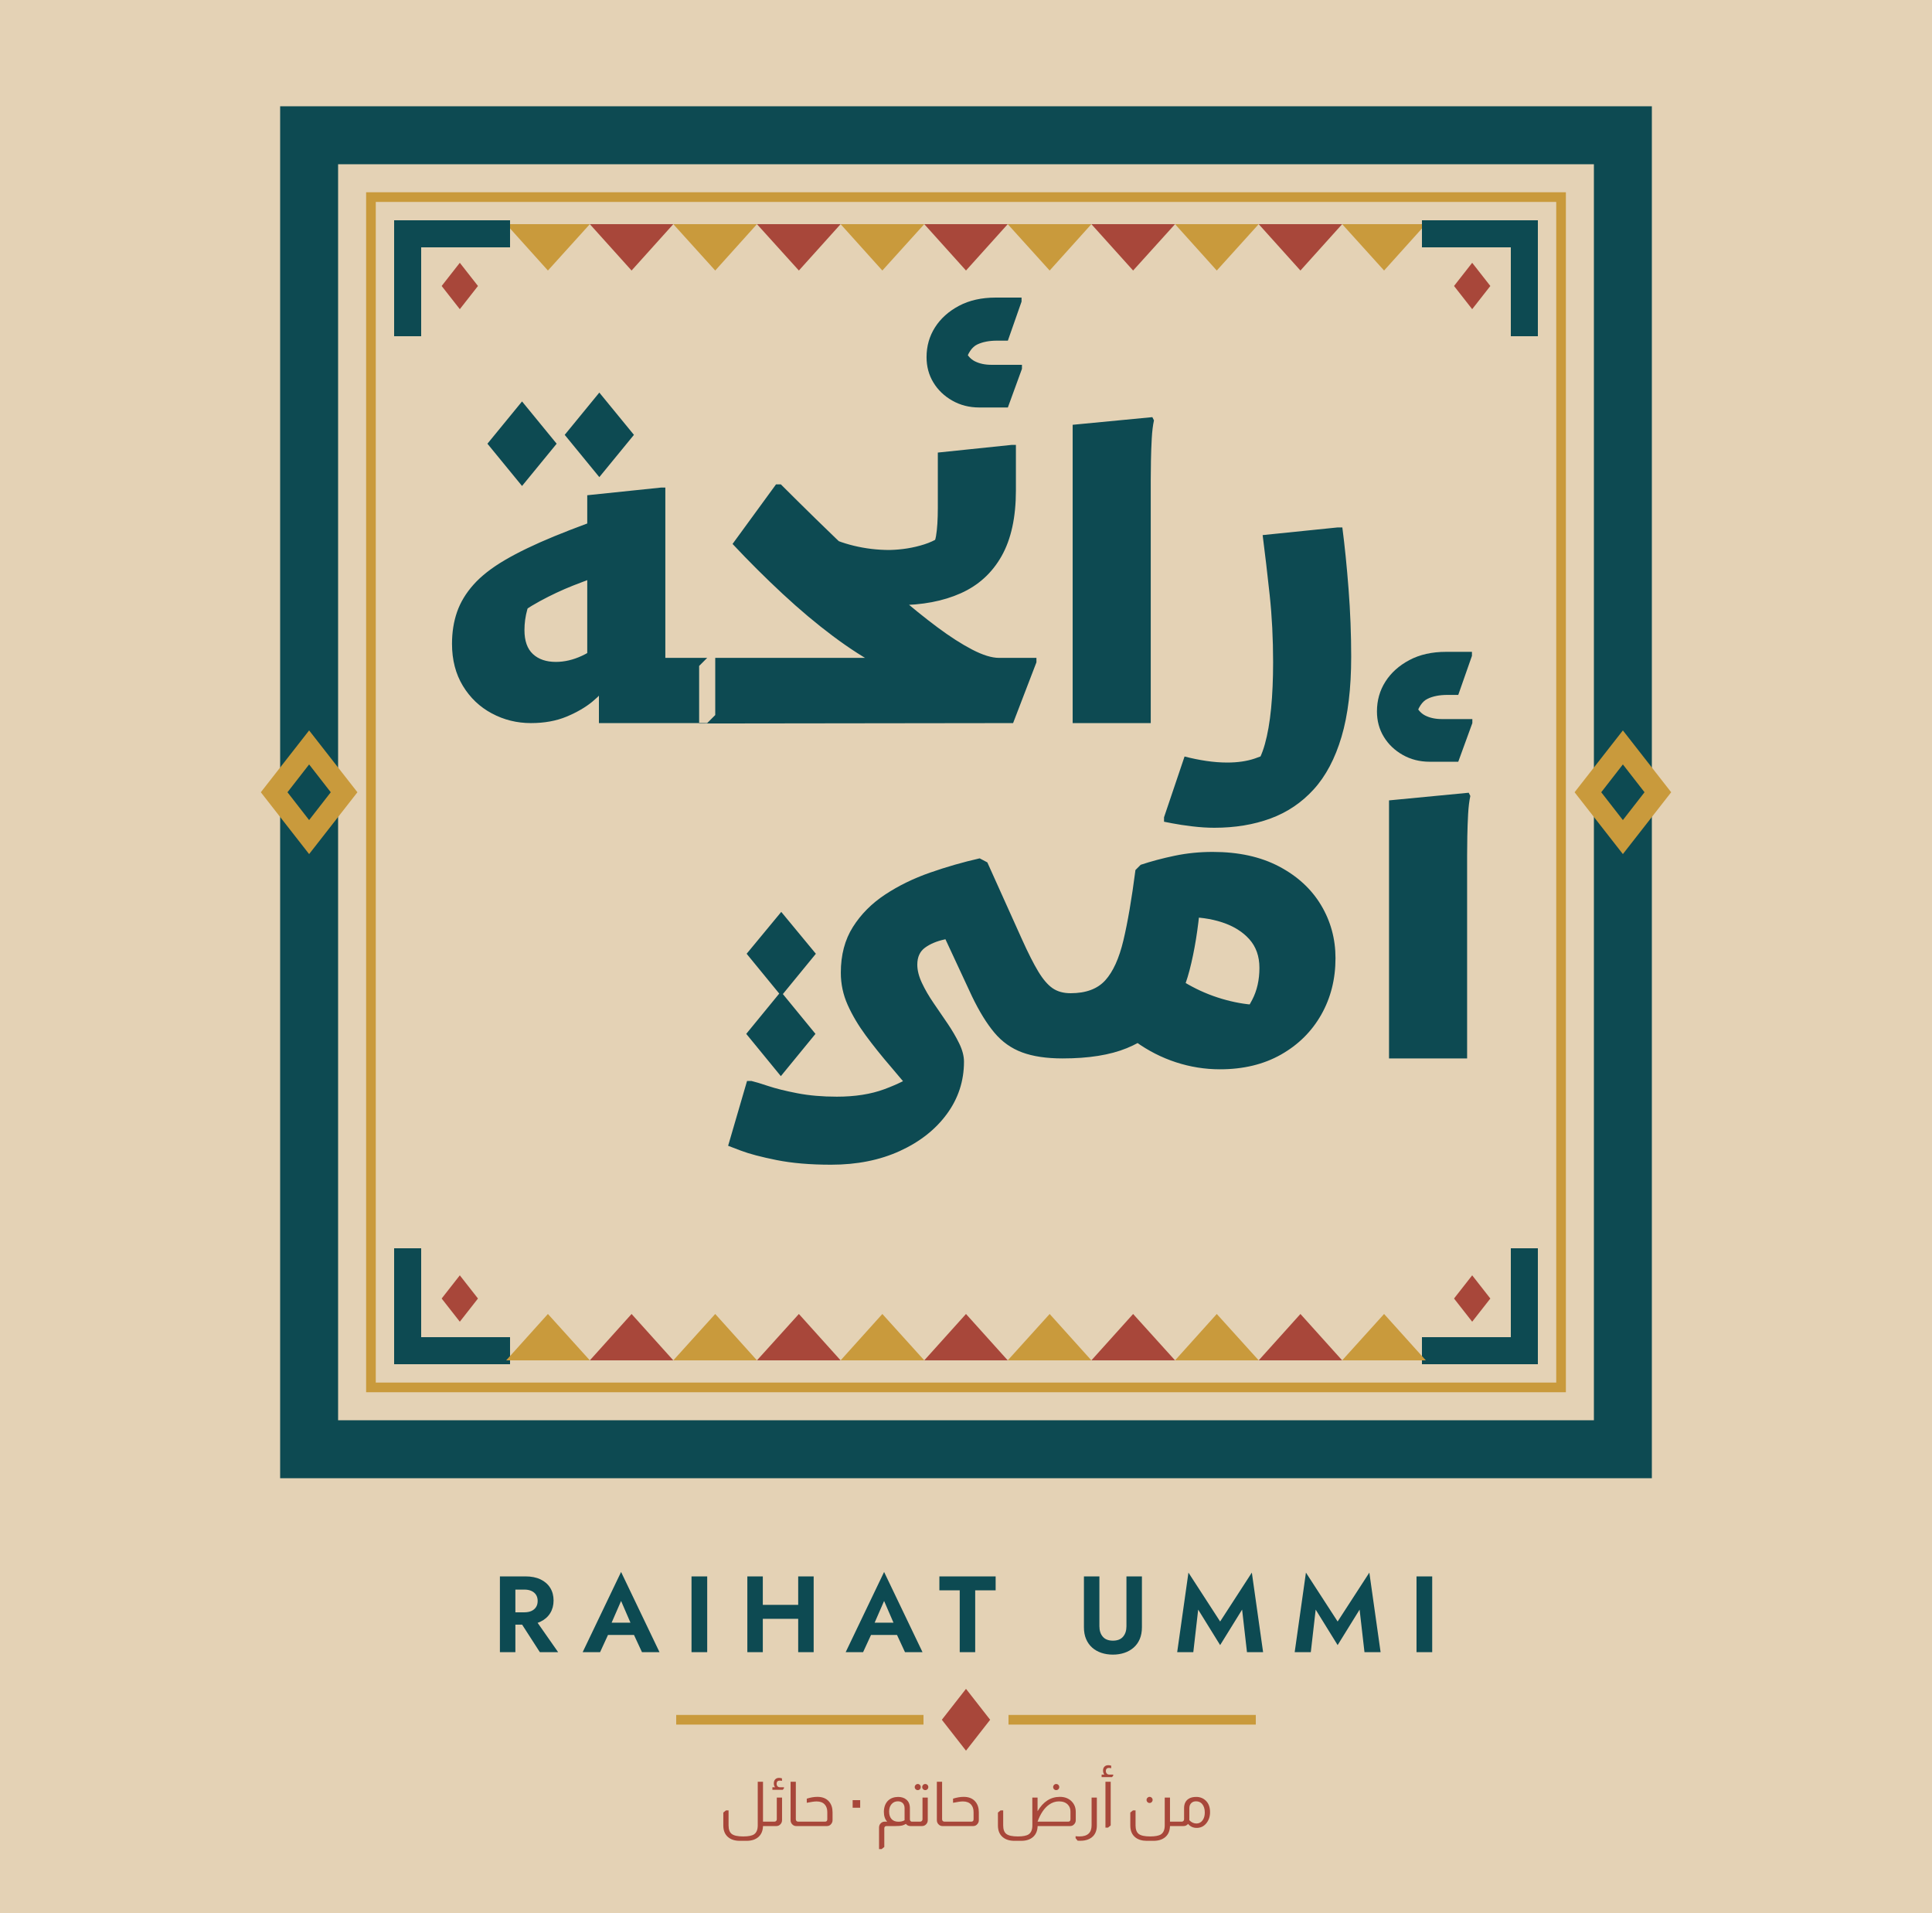
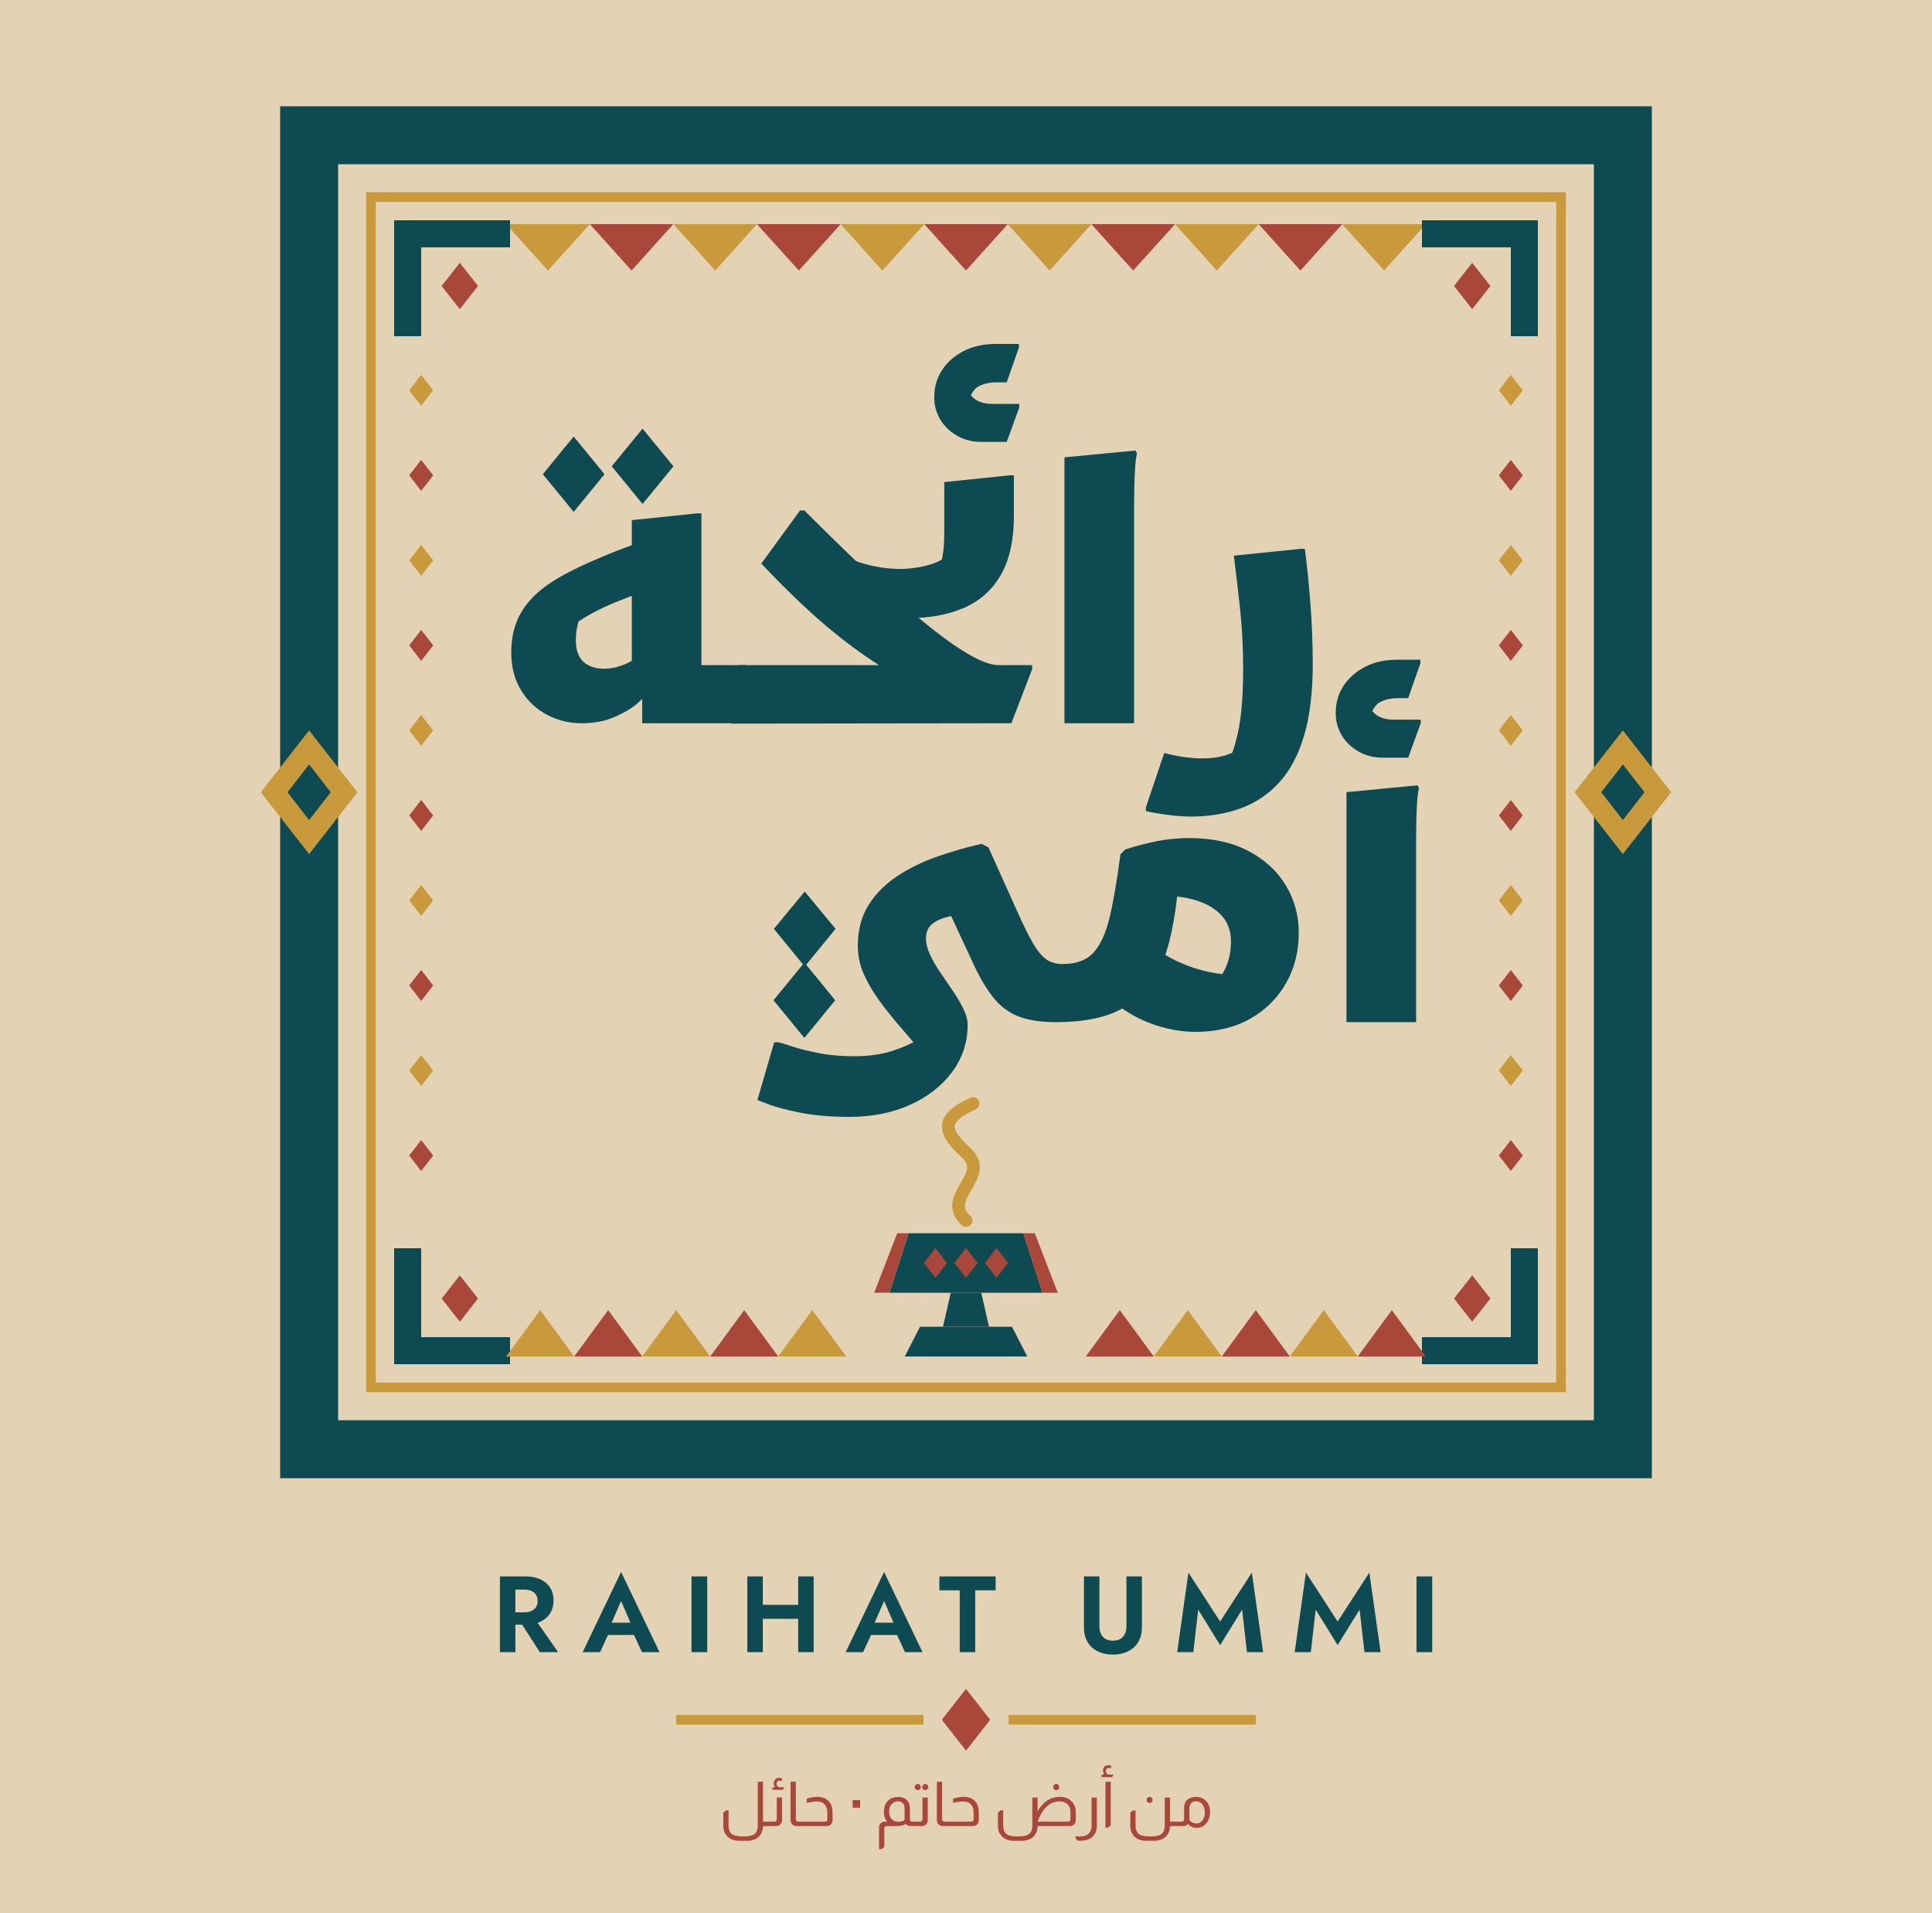
<svg xmlns="http://www.w3.org/2000/svg" viewBox="0 0 1000 990" width="1000" height="990">
  <rect width="1000" height="990" fill="#E4D2B5" />
  <rect x="160" y="70" width="680" height="680" fill="none" stroke="#0D4A52" stroke-width="30" />
  <rect x="192" y="102" width="616" height="616" fill="none" stroke="#C99A3C" stroke-width="5" />
  <polygon points="262.0,116.0 305.3,116.0 283.6,140.0" fill="#C99A3C" />
  <polygon points="305.3,116.0 348.5,116.0 326.9,140.0" fill="#A8473A" />
  <polygon points="348.5,116.0 391.8,116.0 370.2,140.0" fill="#C99A3C" />
  <polygon points="391.8,116.0 435.1,116.0 413.5,140.0" fill="#A8473A" />
  <polygon points="435.1,116.0 478.4,116.0 456.7,140.0" fill="#C99A3C" />
  <polygon points="478.4,116.0 521.6,116.0 500.0,140.0" fill="#A8473A" />
  <polygon points="521.6,116.0 564.9,116.0 543.3,140.0" fill="#C99A3C" />
  <polygon points="564.9,116.0 608.2,116.0 586.5,140.0" fill="#A8473A" />
  <polygon points="608.2,116.0 651.5,116.0 629.8,140.0" fill="#C99A3C" />
  <polygon points="651.5,116.0 694.7,116.0 673.1,140.0" fill="#A8473A" />
  <polygon points="694.7,116.0 738.0,116.0 716.4,140.0" fill="#C99A3C" />
  <polygon points="204.0,114.0 264.0,114.0 264.0,128.0 218.0,128.0 218.0,174.0 204.0,174.0" fill="#0D4A52" />
  <polygon points="238.0,136.0 247.4,148.0 238.0,160.0 228.6,148.0" fill="#A8473A" />
  <polygon points="796.0,114.0 736.0,114.0 736.0,128.0 782.0,128.0 782.0,174.0 796.0,174.0" fill="#0D4A52" />
  <polygon points="762.0,136.0 771.4,148.0 762.0,160.0 752.6,148.0" fill="#A8473A" />
  <polygon points="204.0,706.0 264.0,706.0 264.0,692.0 218.0,692.0 218.0,646.0 204.0,646.0" fill="#0D4A52" />
  <polygon points="238.0,660.0 247.4,672.0 238.0,684.0 228.6,672.0" fill="#A8473A" />
  <polygon points="796.0,706.0 736.0,706.0 736.0,692.0 782.0,692.0 782.0,646.0 796.0,646.0" fill="#0D4A52" />
  <polygon points="762.0,660.0 771.4,672.0 762.0,684.0 752.6,672.0" fill="#A8473A" />
-   <polygon points="262.0,704.0 305.3,704.0 283.6,680.0" fill="#C99A3C" />
-   <polygon points="305.3,704.0 348.5,704.0 326.9,680.0" fill="#A8473A" />
-   <polygon points="348.5,704.0 391.8,704.0 370.2,680.0" fill="#C99A3C" />
-   <polygon points="391.8,704.0 435.1,704.0 413.5,680.0" fill="#A8473A" />
-   <polygon points="435.1,704.0 478.4,704.0 456.7,680.0" fill="#C99A3C" />
-   <polygon points="478.4,704.0 521.6,704.0 500.0,680.0" fill="#A8473A" />
-   <polygon points="521.6,704.0 564.9,704.0 543.3,680.0" fill="#C99A3C" />
-   <polygon points="564.9,704.0 608.2,704.0 586.5,680.0" fill="#A8473A" />
-   <polygon points="608.2,704.0 651.5,704.0 629.8,680.0" fill="#C99A3C" />
-   <polygon points="651.5,704.0 694.7,704.0 673.1,680.0" fill="#A8473A" />
-   <polygon points="694.7,704.0 738.0,704.0 716.4,680.0" fill="#C99A3C" />
-   <path d="M315.833 329.208Q307.917 336.292 301.146 339.417Q294.375 342.542 287.708 342.542Q280.208 342.542 275.833 338.479Q271.458 334.417 271.458 326.083Q271.458 320.667 272.917 315.458Q274.375 310.25 277.292 306.083L263.125 321.917Q271.042 315.667 279.479 311.083Q287.917 306.5 296.562 303.062Q305.208 299.625 313.75 296.708L322.917 264.208Q302.083 271.292 286.875 277.542Q271.667 283.792 261.354 289.833Q251.042 295.875 245.104 302.542Q239.167 309.208 236.562 316.708Q233.958 324.208 233.958 333.167Q233.958 345.667 239.583 354.938Q245.208 364.208 254.583 369.208Q263.958 374.208 274.792 374.208Q285.208 374.208 293.229 370.875Q301.25 367.542 306.667 363.062Q312.083 358.583 314.375 354.625ZM366.042 374.208 370.208 370.042V340.458H327.917L344.375 356.708V252.333H342.083L303.958 256.292V354.208L310.0 344.417V374.208ZM310.208 246.917 292.292 225.042 310.208 203.167 328.125 225.042ZM270.208 251.5 252.292 229.625 270.208 207.75 288.125 229.625ZM517.083 340.458H536.458V342.75L524.375 374.208L361.875 374.417V344.625L366.042 340.458H464.167L455.833 345.042Q443.958 338.792 431.146 329.208Q418.333 319.625 405.104 307.333Q391.875 295.042 379.167 281.5L401.667 250.667H404.167Q412.292 258.792 422.292 268.583Q432.292 278.375 443.021 288.479Q453.75 298.583 464.583 307.958Q475.417 317.333 485.208 324.625Q495.0 331.917 503.229 336.188Q511.458 340.458 517.083 340.458ZM441.875 309.417 426.042 276.292Q432.917 280.25 441.979 282.438Q451.042 284.625 460.417 284.625Q470 284.417 478.438 281.708Q486.875 279.0 491.667 273.375L491.875 287.125L479.375 286.292Q483.542 282.958 484.479 277.438Q485.417 271.917 485.417 262.75V234.208L523.542 230.25H525.833V253.792Q525.833 274.625 518.438 287.75Q511.042 300.875 497.292 307.021Q483.542 313.167 464.792 313.167Q459.167 313.167 453.542 312.125Q447.917 311.083 441.875 309.417ZM479.583 184.833Q479.583 176.292 483.958 169.417Q488.333 162.542 496.354 158.271Q504.375 154 515.417 154H528.75V156.083L521.667 176.292H516.042Q510.0 176.292 505.833 178.271Q501.667 180.25 499.583 187.542L498.958 180.042Q500.833 185.042 504.479 186.917Q508.125 188.792 513.125 188.792H528.958V190.875L521.667 210.875H506.875Q499.167 210.875 492.917 207.333Q486.667 203.792 483.125 197.958Q479.583 192.125 479.583 184.833ZM555.208 219.833 596.458 215.875 597.292 217.542Q596.458 221.292 596.146 226.917Q595.833 232.542 595.729 238.375Q595.625 244.208 595.625 248.375V374.208H555.208ZM613.125 391.5Q618.75 392.958 624.375 393.792Q630.0 394.625 635.208 394.625Q643.333 394.625 649.479 392.542Q655.625 390.458 657.917 388.583L648.75 397.75Q652.5 392.958 654.688 385.146Q656.875 377.333 657.917 366.604Q658.958 355.875 658.958 342.75Q658.958 324.417 657.188 307.958Q655.417 291.5 653.542 276.917L692.292 272.958H694.792Q696.667 287.333 698.021 304.938Q699.375 322.542 699.375 339.833Q699.375 364.417 694.375 381.292Q689.375 398.167 680.0 408.479Q670.625 418.792 657.604 423.583Q644.583 428.375 628.542 428.375Q623.125 428.375 617.083 427.646Q611.042 426.917 606.771 426.083Q602.5 425.25 602.5 425.25V422.958Z" fill="#0D4A52" />
-   <path d="M550.0 547.75Q537.5 547.75 529.062 544.625Q520.625 541.5 514.688 534.417Q508.75 527.333 503.125 515.667L480.833 467.75L501.667 484.0Q495.0 484.833 488.854 486.188Q482.708 487.542 478.75 490.458Q474.792 493.375 474.792 499.208Q474.792 503.583 477.188 508.688Q479.583 513.792 483.229 519.104Q486.875 524.417 490.417 529.625Q493.958 534.833 496.458 539.938Q498.958 545.042 498.958 549.417Q498.958 564.417 490.104 576.5Q481.25 588.583 465.729 595.667Q450.208 602.75 430.208 602.75Q413.958 602.75 401.979 600.354Q390.0 597.958 383.438 595.458Q376.875 592.958 376.875 592.958L386.667 559.417H388.958Q391.667 560.042 397.604 562.021Q403.542 564.0 412.708 565.771Q421.875 567.542 433.125 567.542Q447.292 567.542 457.708 563.688Q468.125 559.833 474.583 555.25L475.625 569.625Q468.333 560.458 461.146 552.125Q453.958 543.792 448.125 535.875Q442.292 527.958 438.75 520.042Q435.208 512.125 435.208 503.375Q435.208 489.625 441.458 479.729Q447.708 469.833 458.125 462.958Q468.542 456.083 481.354 451.604Q494.167 447.125 507.083 444.208L511.042 446.292L528.958 486.083Q533.75 496.708 537.396 502.75Q541.042 508.792 544.792 511.396Q548.542 514.0 554.167 514.0V543.583ZM404.375 515.458 386.458 493.583 404.375 471.917 422.292 493.583ZM404.167 556.917 386.25 535.042 404.167 513.167 422.083 535.042ZM627.708 440.875Q647.708 440.875 661.979 448.375Q676.25 455.875 683.75 468.375Q691.25 480.875 691.25 495.875Q691.25 512.125 683.854 525.146Q676.458 538.167 663.021 545.771Q649.583 553.375 631.458 553.375Q619.792 553.375 608.646 549.729Q597.5 546.083 587.813 539.104Q578.125 532.125 570.625 521.5L600.625 498.583Q606.458 504.625 614.896 509.417Q623.333 514.208 632.5 516.917Q641.667 519.625 650 520.042Q653.75 520.25 655.521 520.25Q657.292 520.25 658.542 520.042L639.583 531.083Q644.375 524.625 648.125 517.438Q651.875 510.25 651.875 500.875Q651.875 491.917 646.667 486.083Q641.458 480.25 632.604 477.333Q623.75 474.417 612.917 474.625L621.25 467.958Q619.583 487.125 615.729 502.021Q611.875 516.917 604.063 527.021Q596.25 537.125 583.229 542.438Q570.208 547.75 550 547.75V518.167L554.167 514.0Q566.042 514.0 572.083 507.333Q578.125 500.667 581.458 486.708Q584.792 472.75 587.708 450.25L590.417 447.542Q598.542 444.833 608.021 442.854Q617.5 440.875 627.708 440.875ZM718.958 414.208 760.208 410.25 761.042 411.917Q760.208 415.667 759.896 421.292Q759.583 426.917 759.479 432.75Q759.375 438.583 759.375 442.75V547.75H718.958ZM712.708 368.167Q712.708 359.625 717.083 352.75Q721.458 345.875 729.479 341.604Q737.5 337.333 748.542 337.333H761.875V339.417L754.792 359.625H749.167Q743.125 359.625 738.958 361.604Q734.792 363.583 732.708 370.875L732.083 363.375Q733.958 368.375 737.604 370.25Q741.25 372.125 746.25 372.125H762.083V374.208L754.792 394.208H740.0Q732.292 394.208 726.042 390.667Q719.792 387.125 716.25 381.292Q712.708 375.458 712.708 368.167Z" fill="#0D4A52" />
+   <polygon points="218.0,194.0 224.2,202.0 218.0,210.0 211.8,202.0" fill="#C99A3C" />
+   <polygon points="782.0,194.0 788.2,202.0 782.0,210.0 775.8,202.0" fill="#C99A3C" />
+   <polygon points="218.0,238.0 224.2,246.0 218.0,254.0 211.8,246.0" fill="#A8473A" />
+   <polygon points="782.0,238.0 788.2,246.0 782.0,254.0 775.8,246.0" fill="#A8473A" />
+   <polygon points="218.0,282.0 224.2,290.0 218.0,298.0 211.8,290.0" fill="#C99A3C" />
+   <polygon points="782.0,282.0 788.2,290.0 782.0,298.0 775.8,290.0" fill="#C99A3C" />
+   <polygon points="218.0,326.0 224.2,334.0 218.0,342.0 211.8,334.0" fill="#A8473A" />
+   <polygon points="782.0,326.0 788.2,334.0 782.0,342.0 775.8,334.0" fill="#A8473A" />
+   <polygon points="218.0,370.0 224.2,378.0 218.0,386.0 211.8,378.0" fill="#C99A3C" />
+   <polygon points="782.0,370.0 788.2,378.0 782.0,386.0 775.8,378.0" fill="#C99A3C" />
+   <polygon points="218.0,414.0 224.2,422.0 218.0,430.0 211.8,422.0" fill="#A8473A" />
+   <polygon points="782.0,414.0 788.2,422.0 782.0,430.0 775.8,422.0" fill="#A8473A" />
+   <polygon points="218.0,458.0 224.2,466.0 218.0,474.0 211.8,466.0" fill="#C99A3C" />
+   <polygon points="782.0,458.0 788.2,466.0 782.0,474.0 775.8,466.0" fill="#C99A3C" />
+   <polygon points="218.0,502.0 224.2,510.0 218.0,518.0 211.8,510.0" fill="#A8473A" />
+   <polygon points="782.0,502.0 788.2,510.0 782.0,518.0 775.8,510.0" fill="#A8473A" />
+   <polygon points="218.0,546.0 224.2,554.0 218.0,562.0 211.8,554.0" fill="#C99A3C" />
+   <polygon points="782.0,546.0 788.2,554.0 782.0,562.0 775.8,554.0" fill="#C99A3C" />
+   <polygon points="218.0,590.0 224.2,598.0 218.0,606.0 211.8,598.0" fill="#A8473A" />
+   <polygon points="782.0,590.0 788.2,598.0 782.0,606.0 775.8,598.0" fill="#A8473A" />
+   <polygon points="262.0,702.0 297.2,702.0 279.6,678.0" fill="#C99A3C" />
+   <polygon points="297.2,702.0 332.4,702.0 314.8,678.0" fill="#A8473A" />
+   <polygon points="332.4,702.0 367.6,702.0 350.0,678.0" fill="#C99A3C" />
+   <polygon points="367.6,702.0 402.8,702.0 385.2,678.0" fill="#A8473A" />
+   <polygon points="402.8,702.0 438.0,702.0 420.4,678.0" fill="#C99A3C" />
+   <polygon points="562.0,702.0 597.2,702.0 579.6,678.0" fill="#A8473A" />
+   <polygon points="597.2,702.0 632.4,702.0 614.8,678.0" fill="#C99A3C" />
+   <polygon points="632.4,702.0 667.6,702.0 650.0,678.0" fill="#A8473A" />
+   <polygon points="667.6,702.0 702.8,702.0 685.2,678.0" fill="#C99A3C" />
+   <polygon points="702.8,702.0 738.0,702.0 720.4,678.0" fill="#A8473A" />
+   <polygon points="468.3,702.0 531.7,702.0 523.8,686.6 476.2,686.6" fill="#0D4A52" />
+   <polygon points="488.1,686.6 511.9,686.6 507.9,669.0 492.1,669.0" fill="#0D4A52" />
+   <polygon points="460.4,669.0 539.6,669.0 529.7,638.2 470.3,638.2" fill="#0D4A52" />
+   <polygon points="484.2,645.9 490.2,653.6 484.2,661.3 478.2,653.6" fill="#A8473A" />
+   <polygon points="500.0,645.9 506.0,653.6 500.0,661.3 494.0,653.6" fill="#A8473A" />
+   <polygon points="515.8,645.9 521.8,653.6 515.8,661.3 509.8,653.6" fill="#A8473A" />
+   <polygon points="460.4,669.0 452.5,669.0 464.4,638.2 470.3,638.2" fill="#A8473A" />
+   <polygon points="539.6,669.0 547.5,669.0 535.6,638.2 529.7,638.2" fill="#A8473A" />
+   <path d="M500.0,631.6 c-13.31,-12.1 13.31,-22.99 0,-35.09 s-12.1,-18.15 3.63,-25.41" fill="none" stroke="#C99A3C" stroke-width="6.6" stroke-linecap="round" />
+   <path d="M382.358 374.286 386.072 370.572V344.202H363.045V265.651H361.003L327.019 269.179V282.178Q318.663 285.149 311.792 288.121Q298.236 293.692 289.044 299.077Q279.851 304.462 274.559 310.405Q269.266 316.347 266.945 323.032Q264.624 329.718 264.624 337.703Q264.624 348.845 269.638 357.109Q274.652 365.372 283.008 369.829Q291.365 374.286 301.021 374.286Q310.306 374.286 317.456 371.315Q324.605 368.344 329.434 364.444Q331.105 362.958 332.405 361.658V374.286ZM327.019 341.974Q325.72 342.717 324.605 343.274Q318.477 346.059 312.535 346.059Q305.85 346.059 301.95 342.438Q298.05 338.817 298.05 331.389Q298.05 326.561 299.35 321.918Q299.35 321.733 299.536 321.547Q302.321 319.69 305.292 318.019Q312.721 313.933 320.334 310.962Q323.677 309.662 327.019 308.362ZM332.591 260.823 316.62 241.324 332.591 221.825 348.561 241.324ZM296.936 264.908 280.966 245.409 296.936 225.911 312.906 245.409Z" fill="#0D4A52" />
+   <path d="M516.992 344.202H534.262V346.245L523.491 374.286L378.644 374.472V347.916L382.358 344.202H454.968Q447.911 339.746 440.483 334.175Q428.969 325.632 417.177 314.676Q405.385 303.72 394.058 291.649L414.113 264.165H416.342Q423.584 271.408 432.498 280.136Q441.411 288.864 450.975 297.87Q460.539 306.877 470.195 315.233Q479.851 323.59 488.579 330.089Q497.307 336.589 504.643 340.396Q511.978 344.202 516.992 344.202Z" fill="#0D4A52" />
+   <path d="M449.954 316.533 435.84 287.006Q441.968 290.535 450.046 292.485Q458.124 294.435 466.481 294.435Q475.023 294.249 482.451 291.835Q485.237 290.906 487.465 289.606Q487.837 288.864 487.837 287.935Q488.765 283.107 488.765 274.936V249.495L522.748 245.967H524.791V266.951Q524.791 285.521 518.199 297.22Q511.606 308.919 499.35 314.397Q487.094 319.876 470.381 319.876Q465.367 319.876 460.353 318.947Q455.339 318.019 449.954 316.533ZM483.565 205.484Q483.565 197.87 487.465 191.742Q491.365 185.614 498.514 181.807Q505.664 178.0 515.506 178.0H527.391V179.857L521.077 197.87H516.063Q510.678 197.87 506.964 199.727Q504.364 200.841 502.507 204.555Q503.993 206.412 505.85 207.341Q509.006 209.012 513.463 209.012H527.577V210.869L521.077 228.696H507.892Q501.021 228.696 495.45 225.539Q489.879 222.383 486.722 217.183Q483.565 211.983 483.565 205.484Z" fill="#0D4A52" />
+   <path d="M550.975 236.682 587.744 233.153 588.487 234.639Q587.744 237.981 587.465 242.995Q587.187 248.009 587.094 253.209Q587.001 258.409 587.001 262.123V374.286H550.975Z" fill="#0D4A52" />
+   <path d="M602.6 389.699Q607.614 390.999 612.628 391.742Q617.642 392.485 622.284 392.485Q629.526 392.485 635.097 390.628Q636.397 390.071 637.697 389.699Q638.812 387.099 639.554 383.942Q641.597 377.071 642.526 367.508Q643.454 357.944 643.454 346.245Q643.454 329.903 641.876 315.233Q640.297 300.563 638.626 287.564L673.166 284.035H675.395Q677.066 296.849 678.273 312.54Q679.48 328.232 679.48 343.645Q679.48 365.558 675.023 380.6Q670.566 395.642 662.21 404.834Q653.853 414.026 642.247 418.297Q630.641 422.568 616.342 422.568Q611.513 422.568 606.128 421.918Q600.743 421.268 596.843 420.526L593.129 419.783V417.74Z" fill="#0D4A52" />
+   <path d="M546.332 528.975Q535.19 528.975 527.669 526.189Q520.149 523.404 514.856 517.09Q509.564 510.776 504.55 500.377L492.293 474.007Q491.922 474.007 491.736 474.193Q486.351 475.307 482.823 477.907Q479.294 480.507 479.294 485.707Q479.294 489.606 481.43 494.156Q483.565 498.706 486.815 503.441Q490.065 508.176 493.222 512.819Q496.379 517.461 498.607 522.011Q500.836 526.561 500.836 530.461Q500.836 543.831 492.943 554.602Q485.051 565.372 471.216 571.686Q457.382 578.0 439.554 578.0Q425.07 578.0 414.392 575.864Q403.714 573.729 397.772 571.5L392.015 569.272L400.743 539.374H402.786Q405.2 539.931 410.492 541.695Q415.785 543.46 423.955 545.038Q432.126 546.617 442.154 546.617Q454.782 546.617 464.067 543.088Q468.895 541.417 472.795 539.374Q470.009 536.032 467.224 532.875Q460.724 525.447 455.525 518.39Q450.325 511.333 447.168 504.277Q444.011 497.22 444.011 489.421Q444.011 477.164 449.582 468.344Q455.153 459.523 464.438 453.395Q473.723 447.266 485.144 443.274Q496.565 439.281 508.078 436.682L511.606 438.539L527.577 474.007Q531.848 483.478 535.097 488.864Q538.347 494.249 541.69 496.57Q545.032 498.891 550.046 498.891V525.261ZM416.342 537.146 400.371 517.647 415.599 499.077 400.557 480.693 416.527 461.38 432.498 480.693 417.27 499.263 432.312 517.647Z" fill="#0D4A52" />
+   <path d="M615.599 433.71Q633.426 433.71 646.147 440.396Q658.867 447.081 665.552 458.223Q672.238 469.365 672.238 482.735Q672.238 497.22 665.645 508.826Q659.053 520.433 647.075 527.211Q635.097 533.989 618.942 533.989Q608.542 533.989 598.514 530.646Q589.229 527.675 580.873 521.918Q578.459 523.218 575.859 524.332Q564.345 528.975 546.332 528.975V502.605L550.046 498.891Q560.631 498.891 566.017 492.949Q571.402 487.006 574.373 474.565Q577.344 462.123 579.944 442.067L582.358 439.653Q589.601 437.239 598.05 435.474Q606.5 433.71 615.599 433.71ZM603.157 494.249Q603.714 494.435 604.271 494.806Q611.699 499.077 619.87 501.491Q626.555 503.534 632.683 504.091Q633.24 502.977 633.798 502.048Q637.14 495.549 637.14 487.192Q637.14 479.207 632.498 474.007Q627.855 468.808 619.87 466.208Q614.856 464.537 609.285 463.98Q607.799 477.35 605.014 488.121Q604.085 491.278 603.157 494.249Z" fill="#0D4A52" />
+   <path d="M696.936 409.941 733.705 406.412 734.448 407.898Q733.705 411.24 733.426 416.254Q733.148 421.268 733.055 426.468Q732.962 431.668 732.962 435.382V528.975H696.936ZM691.365 368.901Q691.365 361.287 695.265 355.159Q699.164 349.031 706.314 345.224Q713.463 341.417 723.305 341.417H735.19V343.274L728.877 361.287H723.863Q718.477 361.287 714.763 363.144Q712.163 364.258 710.306 367.972Q711.792 369.829 713.649 370.758Q716.806 372.429 721.263 372.429H735.376V374.286L728.877 392.113H715.692Q708.821 392.113 703.25 388.956Q697.679 385.799 694.522 380.6Q691.365 375.4 691.365 368.901Z" fill="#0D4A52" />
  <polygon points="160.0,378.0 185.0,410.0 160.0,442.0 135.0,410.0" fill="#C99A3C" />
  <polygon points="160.0,395.6 171.2,410.0 160.0,424.4 148.8,410.0" fill="#0D4A52" />
  <polygon points="840.0,378.0 865.0,410.0 840.0,442.0 815.0,410.0" fill="#C99A3C" />
  <polygon points="840.0,395.6 851.2,410.0 840.0,424.4 828.8,410.0" fill="#0D4A52" />
  <path d="M267.656 836.744 279.416 855.0H288.88L276.112 836.744ZM258.752 815.8V855.0H266.76V815.8ZM263.624 822.632H271.408Q273.536 822.632 275.076 823.332Q276.616 824.032 277.456 825.348Q278.296 826.664 278.296 828.512Q278.296 830.36 277.456 831.676Q276.616 832.992 275.076 833.692Q273.536 834.392 271.408 834.392H263.624V840.776H271.912Q276.56 840.776 279.808 839.208Q283.056 837.64 284.792 834.812Q286.528 831.984 286.528 828.288Q286.528 824.536 284.792 821.736Q283.056 818.936 279.808 817.368Q276.56 815.8 271.912 815.8H263.624ZM311.224 846.096H331.944L330.992 839.768H312.176ZM321.472 828.512 327.352 842.12 327.24 844.136 332.28 855.0H341.352L321.472 813.504L301.592 855.0H310.608L315.76 843.8L315.592 842.008ZM357.928 815.8V855.0H366.048V815.8ZM389.456 837.752H418.24V830.528H389.456ZM413.144 815.8V855.0H421.152V815.8ZM386.824 815.8V855.0H394.832V815.8ZM447.36 846.096H468.08L467.128 839.768H448.312ZM457.608 828.512 463.488 842.12 463.376 844.136 468.416 855.0H477.488L457.608 813.504L437.728 855.0H446.744L451.896 843.8L451.728 842.008ZM486.224 823.024H496.752V855.0H504.76V823.024H515.344V815.8H486.224ZM561.04 815.8V842.12Q561.04 845.592 562.16 848.224Q563.28 850.856 565.296 852.648Q567.312 854.44 570.056 855.364Q572.8 856.288 576.048 856.288Q579.24 856.288 581.984 855.364Q584.728 854.44 586.772 852.648Q588.816 850.856 589.936 848.224Q591.056 845.592 591.056 842.12V815.8H583.048V841.616Q583.048 844.976 581.284 847.02Q579.52 849.064 576.048 849.064Q572.576 849.064 570.812 847.02Q569.048 844.976 569.048 841.616V815.8ZM620.176 832.992 631.544 851.36 642.912 832.992 645.432 855.0H653.776L647.952 813.84L631.544 839.152L615.136 813.84L609.312 855.0H617.656ZM680.992 832.992 692.36 851.36 703.728 832.992 706.248 855.0H714.592L708.768 813.84L692.36 839.152L675.952 813.84L670.128 855.0H678.472ZM733.184 815.8V855.0H741.304V815.8Z" fill="#0D4A52" />
  <line x1="350" y1="890" x2="478" y2="890" stroke="#C99A3C" stroke-width="5" />
  <line x1="522" y1="890" x2="650" y2="890" stroke="#C99A3C" stroke-width="5" />
  <polygon points="500.0,874.0 512.5,890.0 500.0,906.0 487.5,890.0" fill="#A8473A" />
  <path d="M394.928 922.088V942.728H396.56V945.0H394.928Q394.832 948.616 392.592 950.632Q390.32 952.648 386.448 952.648H382.896Q379.088 952.648 376.816 950.696Q374.384 948.616 374.384 944.712V938.024L375.76 936.904H377.104V944.648Q377.104 947.848 378.784 949.112Q380.464 950.376 384.656 950.376Q388.656 950.376 390.288 949.288Q392.208 947.976 392.208 944.648V922.088ZM401.168 924.936Q400.528 924.104 400.528 922.92Q400.528 921.608 401.248 920.84Q401.968 920.072 403.216 920.072Q403.952 920.072 404.752 920.328V921.64Q404.144 921.48 403.6 921.48Q401.968 921.48 401.968 923.176Q401.968 923.816 402.352 924.328Q402.864 924.936 403.728 924.936H405.776V925.48L405.168 926.248H399.792V924.936ZM404.784 930.28V941.96Q404.784 943.144 404.016 944.008Q403.152 945.0 401.872 945.0H396.304V942.728H400.848Q401.392 942.728 401.744 942.344Q402.064 942.024 402.064 941.512V930.28ZM411.92 922.088V941.512Q411.92 942.024 412.24 942.376Q412.592 942.728 413.136 942.728H413.552V945.0H412.08Q411.056 945.0 410.288 944.328Q409.2 943.4 409.2 941.96V922.088ZM417.584 930.824Q420.528 929.896 423.088 929.896Q427.056 929.896 429.136 932.36Q430.928 934.472 430.928 937.896V941.96Q430.928 943.048 430.256 943.88Q429.424 945.0 428.048 945.0H413.328V942.728H426.992Q428.208 942.728 428.208 941.512V937.8Q428.208 935.304 426.896 933.864Q425.456 932.264 422.704 932.264Q421.04 932.264 417.584 932.968ZM445.232 931.592V935.528H441.328V931.592ZM459.216 942.728Q457.488 940.904 457.488 937.576Q457.584 933.8 459.76 931.752Q461.68 929.992 464.816 929.928Q467.44 929.928 469.04 931.24Q470.96 932.776 470.96 935.72V941.512Q470.96 942.088 471.28 942.408Q471.536 942.696 471.888 942.728H471.984V945.0H471.184Q470.64 945.0 470.16 944.808Q469.456 944.584 468.88 943.88Q468.016 944.456 466.864 944.744Q465.776 945.0 463.6 945.0H458.928Q457.712 945.0 457.712 946.216V955.816L456.336 956.936H454.992V945.736Q454.992 944.424 455.92 943.528Q456.784 942.728 457.904 942.728ZM468.208 935.72Q468.208 934.28 467.408 933.288Q466.448 932.2 464.752 932.2Q462.736 932.2 461.472 933.656Q460.208 935.112 460.208 937.448Q460.208 939.976 461.456 941.368Q462.704 942.76 465.008 942.76Q466.96 942.76 468.208 941.992ZM475.024 923.24Q475.696 923.24 476.144 923.704Q476.592 924.168 476.592 924.808Q476.592 925.48 476.144 925.944Q475.696 926.408 475.024 926.408Q474.384 926.408 473.92 925.944Q473.456 925.48 473.456 924.808Q473.456 924.168 473.92 923.704Q474.384 923.24 475.024 923.24ZM478.928 923.24Q479.568 923.24 480.032 923.704Q480.496 924.168 480.496 924.808Q480.496 925.48 480.032 925.944Q479.568 926.408 478.928 926.408Q478.256 926.408 477.792 925.944Q477.328 925.48 477.328 924.808Q477.328 924.168 477.792 923.704Q478.256 923.24 478.928 923.24ZM480.208 930.28V941.96Q480.208 943.144 479.44 944.008Q478.576 945.0 477.296 945.0H471.728V942.728H476.272Q476.816 942.728 477.168 942.344Q477.488 942.024 477.488 941.512V930.28ZM487.632 922.088V941.512Q487.632 942.024 487.952 942.376Q488.304 942.728 488.848 942.728H489.264V945.0H487.792Q486.768 945.0 486.0 944.328Q484.912 943.4 484.912 941.96V922.088ZM493.296 930.824Q496.24 929.896 498.8 929.896Q502.768 929.896 504.848 932.36Q506.64 934.472 506.64 937.896V941.96Q506.64 943.048 505.968 943.88Q505.136 945.0 503.76 945.0H489.04V942.728H502.704Q503.92 942.728 503.92 941.512V937.8Q503.92 935.304 502.608 933.864Q501.168 932.264 498.416 932.264Q496.752 932.264 493.296 932.968ZM546.672 923.24Q547.344 923.24 547.808 923.704Q548.272 924.168 548.272 924.808Q548.272 925.48 547.808 925.944Q547.344 926.408 546.672 926.408Q546.032 926.408 545.568 925.944Q545.104 925.48 545.104 924.808Q545.104 924.168 545.568 923.704Q546.032 923.24 546.672 923.24ZM537.04 937.32Q541.424 929.896 548.592 929.896Q552.4 929.896 554.704 932.264Q556.816 934.408 556.816 937.704V941.96Q556.816 943.208 555.984 944.072Q555.152 945.0 553.936 945.0H537.072Q536.976 948.616 534.736 950.632Q532.464 952.648 528.592 952.648H525.04Q521.232 952.648 518.96 950.696Q516.528 948.616 516.528 944.712V938.024L517.904 936.904H519.248V944.648Q519.248 947.848 520.928 949.112Q522.608 950.376 526.832 950.376Q530.8 950.376 532.432 949.288Q534.352 947.976 534.352 944.648L534.32 930.28H537.04ZM554.064 937.416Q554.064 935.368 552.784 933.992Q551.152 932.232 548.144 932.232Q545.392 932.232 542.992 933.928Q539.28 936.552 537.04 942.728H552.88Q554.064 942.728 554.064 941.512ZM567.728 930.28V944.712Q567.728 948.264 565.712 950.312Q564.144 951.912 561.488 952.424Q560.464 952.616 559.248 952.616Q558.48 952.616 557.776 952.584L556.72 951.272V950.248Q557.648 950.376 558.736 950.376Q565.008 950.376 565.008 944.616V930.28ZM571.6 918.376Q570.928 917.512 570.928 916.264Q570.928 915.016 571.664 914.264Q572.4 913.512 573.616 913.512Q574.384 913.512 575.152 913.768V915.08Q574.576 914.92 574.032 914.92Q572.368 914.92 572.368 916.616Q572.368 917.224 572.784 917.736Q573.296 918.376 574.16 918.376H576.208V918.92L575.568 919.688H570.192V918.376ZM574.896 922.088V944.68L573.52 945.8H572.176V922.088ZM595.024 929.896Q595.664 929.896 596.128 930.36Q596.592 930.824 596.592 931.464Q596.592 932.136 596.128 932.6Q595.664 933.064 595.024 933.064Q594.384 933.064 593.92 932.6Q593.456 932.136 593.456 931.464Q593.456 930.824 593.92 930.36Q594.384 929.896 595.024 929.896ZM605.584 930.28V942.728H607.216V945.0H605.584Q605.488 948.808 603.024 950.824Q600.752 952.648 597.104 952.648H593.552Q590.0 952.648 587.76 950.952Q585.04 948.872 585.04 944.712V938.024L586.416 936.904H587.76V944.648Q587.76 947.848 589.44 949.112Q591.12 950.376 595.312 950.376Q599.312 950.376 600.944 949.288Q602.864 947.976 602.864 944.648V930.28ZM612.88 935.72Q612.88 932.456 615.184 930.92Q616.688 929.928 619.184 929.928Q622.224 929.928 624.272 932.008Q626.32 934.088 626.32 937.832Q626.32 941.32 624.272 943.72Q622.352 945.96 619.408 945.96Q616.656 945.96 614.928 943.88Q614.064 945.0 612.624 945.0H607.12V942.728H611.664Q612.176 942.728 612.528 942.376Q612.88 942.024 612.88 941.512ZM615.6 941.992Q617.264 943.688 619.28 943.688Q621.2 943.688 622.4 942.104Q623.6 940.52 623.6 937.992Q623.6 935.176 622.192 933.544Q621.008 932.2 619.056 932.2Q617.584 932.2 616.656 933.064Q615.6 934.056 615.6 935.72Z" fill="#A8473A" />
</svg>
